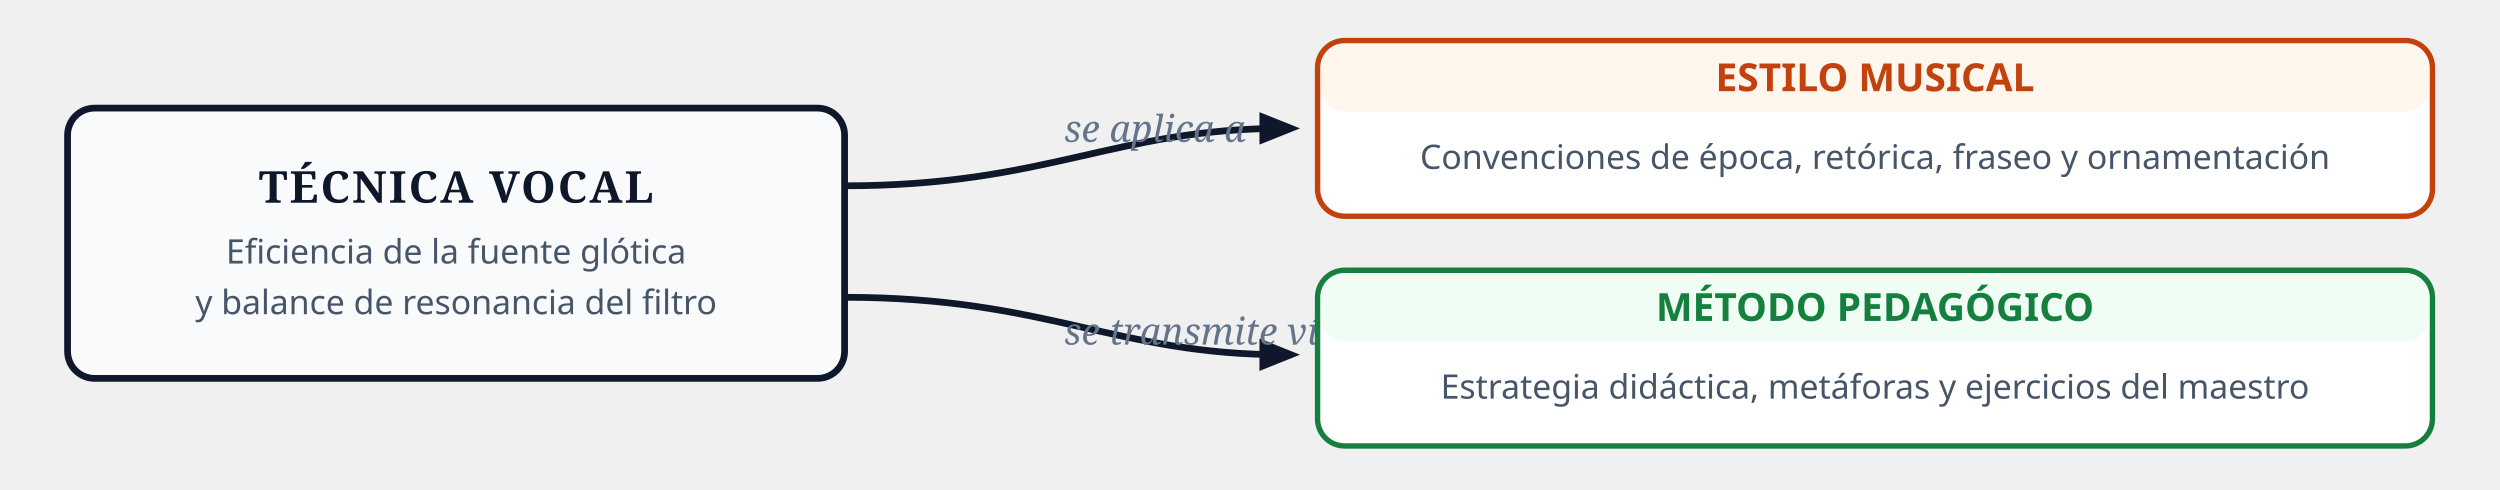
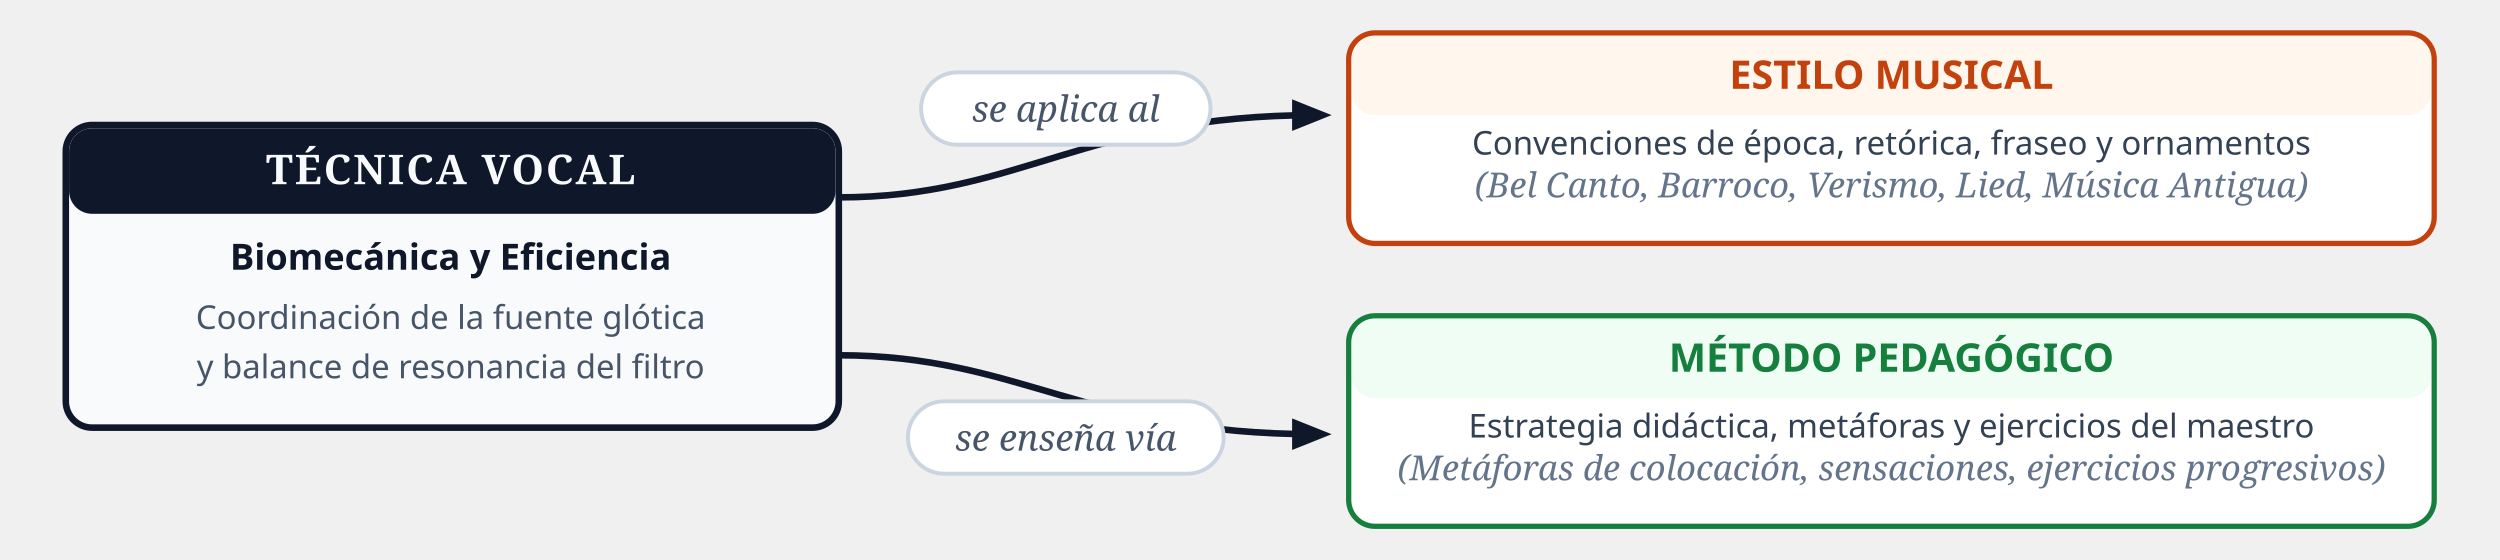
- <svg xmlns="http://www.w3.org/2000/svg" viewBox="0 0 740 145" width="100%" height="auto" style="background:#ffffff; border:1px solid #cbd5e1; border-radius:10px; padding:10px; box-shadow: 0 2px 8px rgba(0,0,0,0.04);">
+ <svg xmlns="http://www.w3.org/2000/svg" viewBox="0 0 760 170" width="100%" height="auto" style="background:#ffffff; border:1px solid #cbd5e1; border-radius:10px; padding:12px; box-shadow: 0 2px 8px rgba(0,0,0,0.04);">
  <defs>
    <marker id="arrow" viewBox="0 0 10 10" refX="6" refY="5" markerWidth="6" markerHeight="6" orient="auto-start-reverse">
      <path d="M 0 1 L 10 5 L 0 9 z" fill="#0f172a" />
    </marker>
  </defs>
-   <rect x="20" y="32" width="230" height="80" rx="8" fill="#f8fafc" stroke="#0f172a" stroke-width="2" />
-   <text x="135" y="60" text-anchor="middle" font-family="'Cinzel', serif" font-weight="700" font-size="13" fill="#0f172a" letter-spacing="0.05em">TÉCNICA VOCAL</text>
-   <text x="135" y="78" text-anchor="middle" font-family="'Plus Jakarta Sans', sans-serif" font-size="10" fill="#475569">Eficiencia de la fuente glótica</text>
-   <text x="135" y="93" text-anchor="middle" font-family="'Plus Jakarta Sans', sans-serif" font-size="10" fill="#475569">y balance de resonancia del filtro</text>
-   <path d="M 250 55 C 310 55, 330 38, 380 38" fill="none" stroke="#0f172a" stroke-width="2" marker-end="url(#arrow)" />
-   <text x="315" y="42" font-family="'Newsreader', serif" font-style="italic" font-size="11" fill="#64748b">se aplica a</text>
-   <path d="M 250 88 C 310 88, 330 105, 380 105" fill="none" stroke="#0f172a" stroke-width="2" marker-end="url(#arrow)" />
-   <text x="315" y="102" font-family="'Newsreader', serif" font-style="italic" font-size="11" fill="#64748b">se transmite vía</text>
-   <rect x="390" y="12" width="330" height="52" rx="8" fill="#ffffff" stroke="#c2410c" stroke-width="1.6" />
-   <rect x="391" y="13" width="328" height="20" rx="7" fill="#fff7ed" />
-   <text x="555" y="27" text-anchor="middle" font-family="'Plus Jakarta Sans', sans-serif" font-weight="700" font-size="11.5" fill="#c2410c">ESTILO MUSICAL</text>
-   <text x="555" y="50" text-anchor="middle" font-family="'Plus Jakarta Sans', sans-serif" font-size="10" fill="#475569">Convenciones de época, retórica, fraseo y ornamentación</text>
-   <rect x="390" y="80" width="330" height="52" rx="8" fill="#ffffff" stroke="#15803d" stroke-width="1.6" />
-   <rect x="391" y="81" width="328" height="20" rx="7" fill="#f0fdf4" />
-   <text x="555" y="95" text-anchor="middle" font-family="'Plus Jakarta Sans', sans-serif" font-weight="700" font-size="11.5" fill="#15803d">MÉTODO PEDAGÓGICO</text>
-   <text x="555" y="118" text-anchor="middle" font-family="'Plus Jakarta Sans', sans-serif" font-size="10" fill="#475569">Estrategia didáctica, metáforas y ejercicios del maestro</text>
+   <rect x="20" y="38" width="235" height="92" rx="8" fill="#f8fafc" stroke="#0f172a" stroke-width="2" />
+   <rect x="21" y="39" width="233" height="26" rx="7" fill="#0f172a" />
+   <text x="137" y="56" text-anchor="middle" font-family="'Cinzel', serif" font-weight="700" font-size="12.5" fill="#f8fafc" letter-spacing="0.05em">TÉCNICA VOCAL</text>
+   <text x="137" y="82" text-anchor="middle" font-family="'Plus Jakarta Sans', sans-serif" font-weight="600" font-size="11" fill="#0f172a">Biomecánica y Eficiencia</text>
+   <text x="137" y="100" text-anchor="middle" font-family="'Plus Jakarta Sans', sans-serif" font-size="10" fill="#475569">Coordinación de la fuente glótica</text>
+   <text x="137" y="115" text-anchor="middle" font-family="'Plus Jakarta Sans', sans-serif" font-size="10" fill="#475569">y balance de resonancia del filtro</text>
+   <path d="M 255 60 C 310 60, 330 35, 400 35" fill="none" stroke="#0f172a" stroke-width="2" marker-end="url(#arrow)" />
+   <g transform="translate(280, 22)">
+     <rect x="0" y="0" width="88" height="22" rx="11" fill="#ffffff" stroke="#cbd5e1" stroke-width="1.2" />
+     <text x="44" y="15" text-anchor="middle" font-family="'Newsreader', serif" font-style="italic" font-size="11" fill="#475569">se aplica al</text>
+   </g>
+   <path d="M 255 108 C 310 108, 330 132, 400 132" fill="none" stroke="#0f172a" stroke-width="2" marker-end="url(#arrow)" />
+   <g transform="translate(276, 122)">
+     <rect x="0" y="0" width="96" height="22" rx="11" fill="#ffffff" stroke="#cbd5e1" stroke-width="1.2" />
+     <text x="48" y="15" text-anchor="middle" font-family="'Newsreader', serif" font-style="italic" font-size="11" fill="#475569">se enseña vía</text>
+   </g>
+   <rect x="410" y="10" width="330" height="64" rx="8" fill="#ffffff" stroke="#c2410c" stroke-width="1.6" />
+   <rect x="411" y="11" width="328" height="24" rx="7" fill="#fff7ed" />
+   <text x="575" y="27" text-anchor="middle" font-family="'Plus Jakarta Sans', sans-serif" font-weight="700" font-size="12" fill="#c2410c">ESTILO MUSICAL</text>
+   <text x="575" y="47" text-anchor="middle" font-family="'Plus Jakarta Sans', sans-serif" font-size="10" fill="#334155">Convenciones de época, retórica, fraseo y ornamentos</text>
+   <text x="575" y="60" text-anchor="middle" font-family="'Newsreader', serif" font-style="italic" font-size="10.5" fill="#64748b">(Bel Canto, Barroco, Verismo, Lied, Música Antigua)</text>
+   <rect x="410" y="96" width="330" height="64" rx="8" fill="#ffffff" stroke="#15803d" stroke-width="1.6" />
+   <rect x="411" y="97" width="328" height="24" rx="7" fill="#f0fdf4" />
+   <text x="575" y="113" text-anchor="middle" font-family="'Plus Jakarta Sans', sans-serif" font-weight="700" font-size="12" fill="#15803d">MÉTODO PEDAGÓGICO</text>
+   <text x="575" y="133" text-anchor="middle" font-family="'Plus Jakarta Sans', sans-serif" font-size="10" fill="#334155">Estrategia didáctica, metáforas y ejercicios del maestro</text>
+   <text x="575" y="146" text-anchor="middle" font-family="'Newsreader', serif" font-style="italic" font-size="10.5" fill="#64748b">(Metáforas de colocación, sensaciones, ejercicios progresivos)</text>
</svg>
